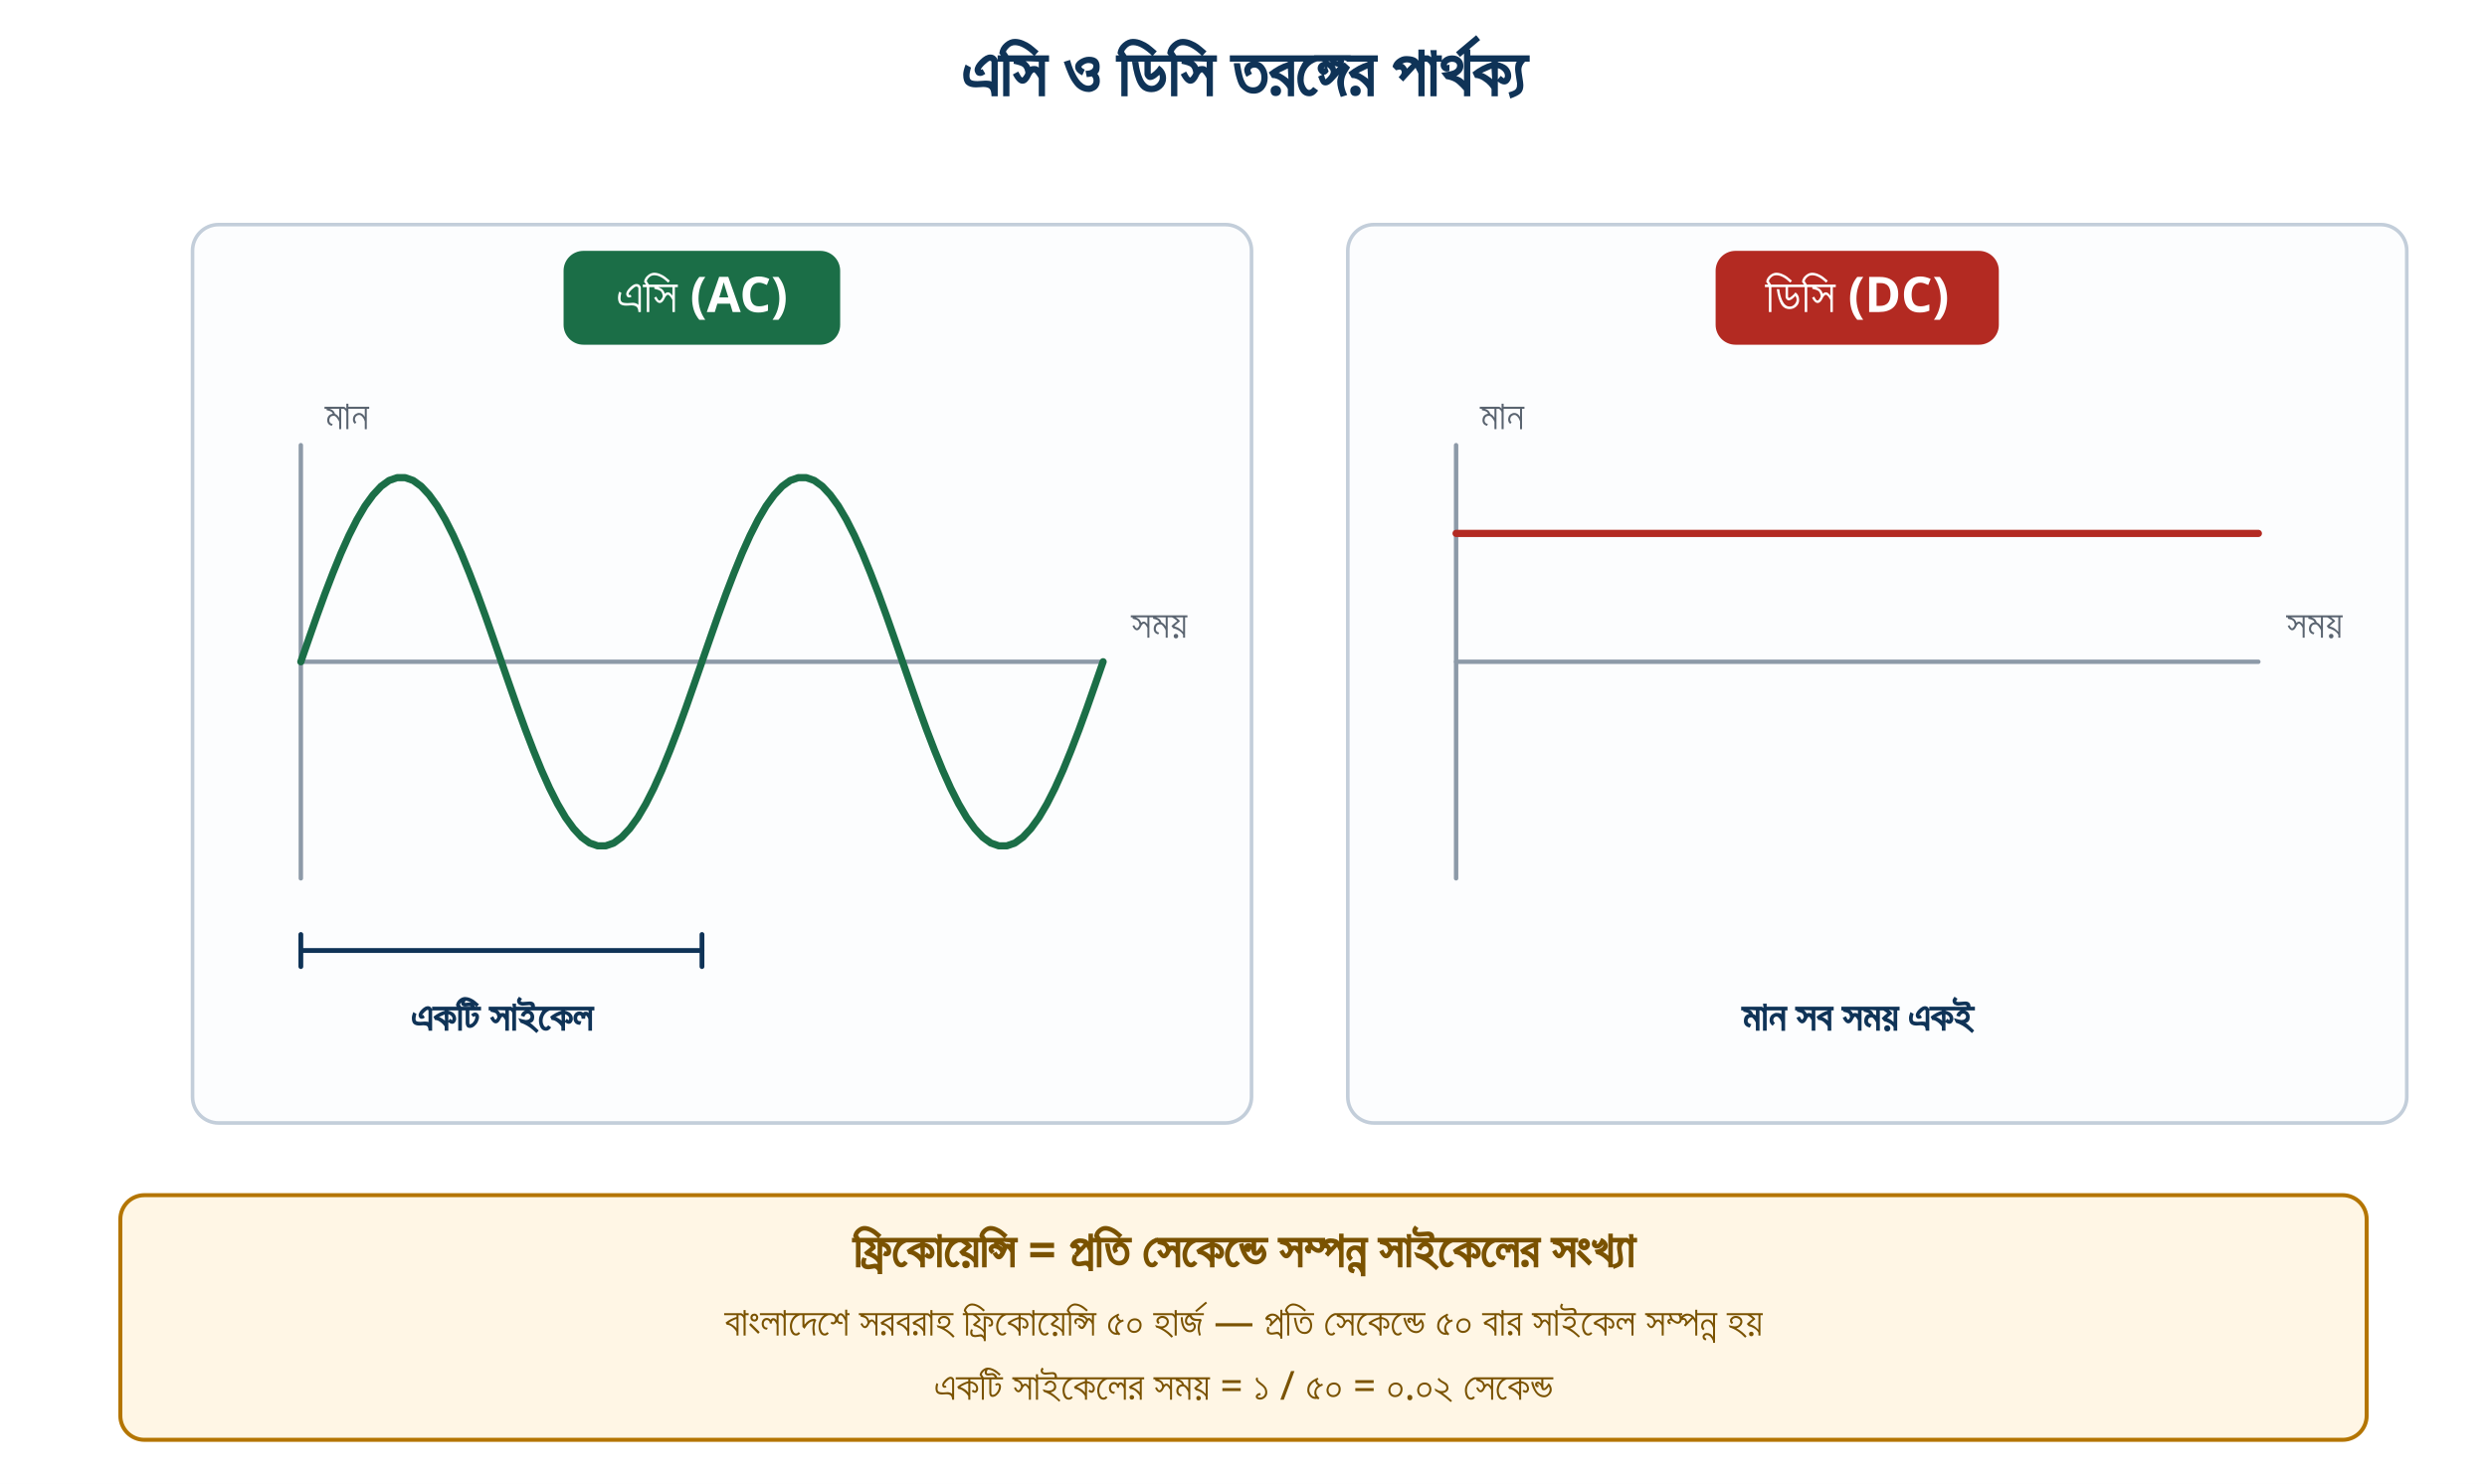
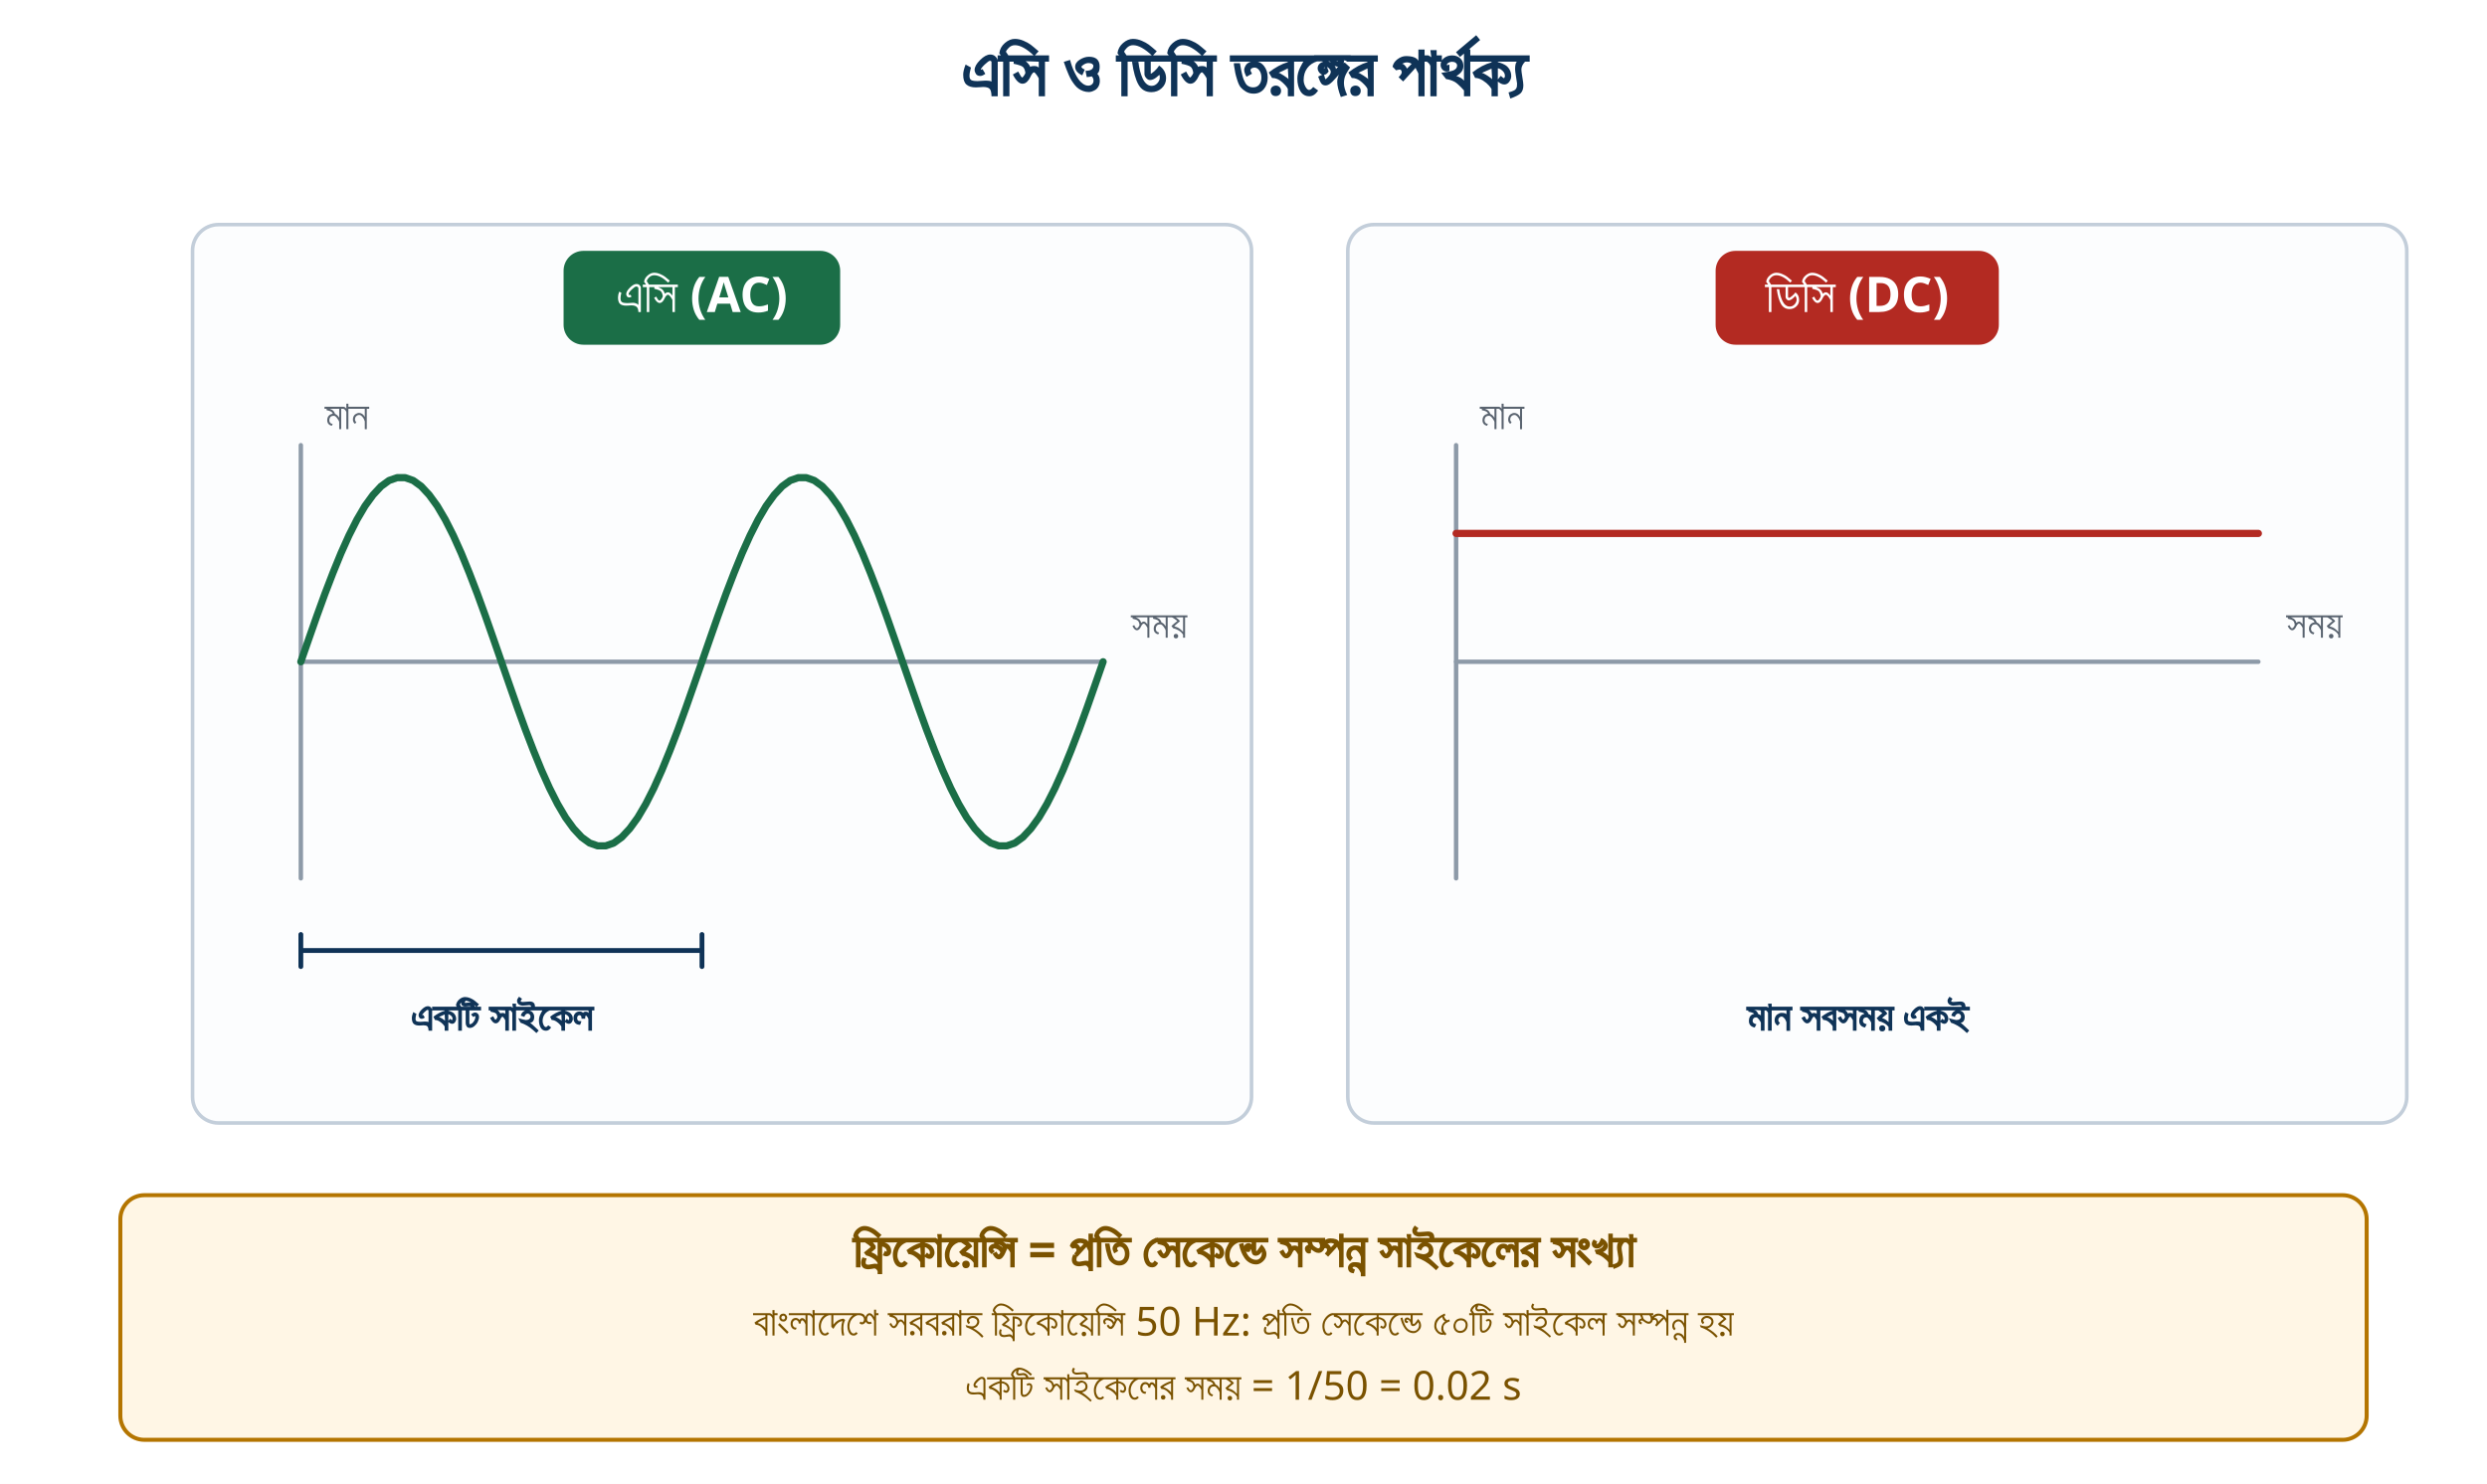
<svg xmlns="http://www.w3.org/2000/svg" width="1240" height="740" viewBox="0 0 1240 740">
  <rect width="1240" height="740" fill="#FFFFFF" />
  <text x="620.0" y="48.0" font-family="Kalpurush" font-size="34" font-weight="700" fill="#0F3357" text-anchor="middle">এসি ও ডিসি তরঙ্গের পার্থক্য</text>
  <rect x="96.0" y="112.0" width="528.0" height="448.0" rx="13" fill="#FCFDFE" stroke="#C3CEDA" stroke-width="1.8" />
  <rect x="281.9" y="126.0" width="136.1" height="45.0" rx="9" fill="#1B6E47" stroke="#1B6E47" stroke-width="1.8" />
  <text x="350.0" y="155.6" font-family="Kalpurush" font-size="24.5" font-weight="600" fill="#FFFFFF" text-anchor="middle">এসি (AC)</text>
  <path d="M 150 330 L 550 330" fill="none" stroke="#8D9AA8" stroke-width="2.2" stroke-linecap="round" stroke-linejoin="round" />
  <path d="M 150 222 L 150 438" fill="none" stroke="#8D9AA8" stroke-width="2.2" stroke-linecap="round" stroke-linejoin="round" />
  <text x="564.0" y="318.0" font-family="Kalpurush" font-size="20" font-weight="400" fill="#5A6470" text-anchor="start">সময়</text>
  <text x="162.0" y="214.0" font-family="Kalpurush" font-size="20" font-weight="400" fill="#5A6470" text-anchor="start">মান</text>
  <path d="M 150.0 330.0 L 154.0 318.5 L 158.0 307.1 L 162.0 296.1 L 166.0 285.7 L 170.0 275.9 L 174.0 267.0 L 178.0 259.1 L 182.0 252.3 L 186.0 246.8 L 190.0 242.5 L 194.0 239.6 L 198.0 238.2 L 202.0 238.2 L 206.0 239.6 L 210.0 242.5 L 214.0 246.8 L 218.0 252.3 L 222.0 259.1 L 226.0 267.0 L 230.0 275.9 L 234.0 285.7 L 238.0 296.1 L 242.0 307.1 L 246.0 318.5 L 250.0 330.0 L 254.0 341.5 L 258.0 352.9 L 262.0 363.9 L 266.0 374.3 L 270.0 384.1 L 274.0 393.0 L 278.0 400.9 L 282.0 407.7 L 286.0 413.2 L 290.0 417.5 L 294.0 420.4 L 298.0 421.8 L 302.0 421.8 L 306.0 420.4 L 310.0 417.5 L 314.0 413.2 L 318.0 407.7 L 322.0 400.9 L 326.0 393.0 L 330.0 384.1 L 334.0 374.3 L 338.0 363.9 L 342.0 352.9 L 346.0 341.5 L 350.0 330.0 L 354.0 318.5 L 358.0 307.1 L 362.0 296.1 L 366.0 285.7 L 370.0 275.9 L 374.0 267.0 L 378.0 259.1 L 382.0 252.3 L 386.0 246.8 L 390.0 242.5 L 394.0 239.6 L 398.0 238.2 L 402.0 238.2 L 406.0 239.6 L 410.0 242.5 L 414.0 246.8 L 418.0 252.3 L 422.0 259.1 L 426.0 267.0 L 430.0 275.9 L 434.0 285.7 L 438.0 296.1 L 442.0 307.1 L 446.0 318.5 L 450.0 330.0 L 454.0 341.5 L 458.0 352.9 L 462.0 363.9 L 466.0 374.3 L 470.0 384.1 L 474.0 393.0 L 478.0 400.9 L 482.0 407.7 L 486.0 413.2 L 490.0 417.5 L 494.0 420.4 L 498.0 421.8 L 502.0 421.8 L 506.0 420.4 L 510.0 417.5 L 514.0 413.2 L 518.0 407.7 L 522.0 400.9 L 526.0 393.0 L 530.0 384.1 L 534.0 374.3 L 538.0 363.9 L 542.0 352.9 L 546.0 341.5 L 550.0 330.0" fill="none" stroke="#1B6E47" stroke-width="3.6" stroke-linecap="round" stroke-linejoin="round" />
  <path d="M 150 474 L 350 474" fill="none" stroke="#0F3357" stroke-width="2.4" stroke-linecap="round" stroke-linejoin="round" />
  <line x1="150.0" y1="466.0" x2="150.0" y2="482.0" stroke="#0F3357" stroke-width="2.4" stroke-linecap="round" />
  <line x1="350.0" y1="466.0" x2="350.0" y2="482.0" stroke="#0F3357" stroke-width="2.4" stroke-linecap="round" />
  <text x="250.0" y="514.0" font-family="Kalpurush" font-size="20" font-weight="700" fill="#0F3357" text-anchor="middle">একটি সাইকেল</text>
  <rect x="672.0" y="112.0" width="528.0" height="448.0" rx="13" fill="#FCFDFE" stroke="#C3CEDA" stroke-width="1.8" />
  <rect x="856.3" y="126.0" width="139.4" height="45.0" rx="9" fill="#B32A22" stroke="#B32A22" stroke-width="1.8" />
  <text x="926.0" y="155.6" font-family="Kalpurush" font-size="24.5" font-weight="600" fill="#FFFFFF" text-anchor="middle">ডিসি (DC)</text>
  <path d="M 726 330 L 1126 330" fill="none" stroke="#8D9AA8" stroke-width="2.2" stroke-linecap="round" stroke-linejoin="round" />
  <path d="M 726 222 L 726 438" fill="none" stroke="#8D9AA8" stroke-width="2.2" stroke-linecap="round" stroke-linejoin="round" />
  <text x="1140.0" y="318.0" font-family="Kalpurush" font-size="20" font-weight="400" fill="#5A6470" text-anchor="start">সময়</text>
  <text x="738.0" y="214.0" font-family="Kalpurush" font-size="20" font-weight="400" fill="#5A6470" text-anchor="start">মান</text>
  <path d="M 726 266 L 1126 266" fill="none" stroke="#B32A22" stroke-width="3.6" stroke-linecap="round" stroke-linejoin="round" />
-   <text x="926.0" y="514.0" font-family="Kalpurush" font-size="20" font-weight="700" fill="#0F3357" text-anchor="middle">মান সব সময় একই</text>
+   <text x="926.0" y="514.0" font-family="Kalpurush" font-size="20" font-weight="700" fill="#0F3357" text-anchor="middle">মান সবসময় একই</text>
  <rect x="60.0" y="596.0" width="1120.0" height="122.0" rx="12" fill="#FFF6E5" stroke="#B47500" stroke-width="2" />
  <text x="620.0" y="632.0" font-family="Kalpurush" font-size="24.5" font-weight="700" fill="#7A5200" text-anchor="middle">ফ্রিকোয়েন্সি = প্রতি সেকেন্ডে সম্পন্ন সাইকেলের সংখ্যা</text>
-   <text x="620.0" y="666.0" font-family="Kalpurush" font-size="20" font-weight="400" fill="#7A5200" text-anchor="middle">বাংলাদেশে সরবরাহ ফ্রিকোয়েন্সি ৫০ হার্জ — প্রতি সেকেন্ডে ৫০ বার সাইকেল সম্পন্ন হয়</text>
-   <text x="620.0" y="698.0" font-family="Kalpurush" font-size="20" font-weight="400" fill="#7A5200" text-anchor="middle">একটি সাইকেলের সময় = ১ / ৫০ = ০.০২ সেকেন্ড</text>
+   <text x="620.0" y="666.0" font-family="Kalpurush" font-size="20" font-weight="400" fill="#7A5200" text-anchor="middle">বাংলাদেশে সরবরাহ ফ্রিকোয়েন্সি 50 Hz: প্রতি সেকেন্ডে ৫০টি সাইকেল সম্পন্ন হয়</text>
+   <text x="620.0" y="698.0" font-family="Kalpurush" font-size="20" font-weight="400" fill="#7A5200" text-anchor="middle">একটি সাইকেলের সময় = 1/50 = 0.02 s</text>
</svg>
